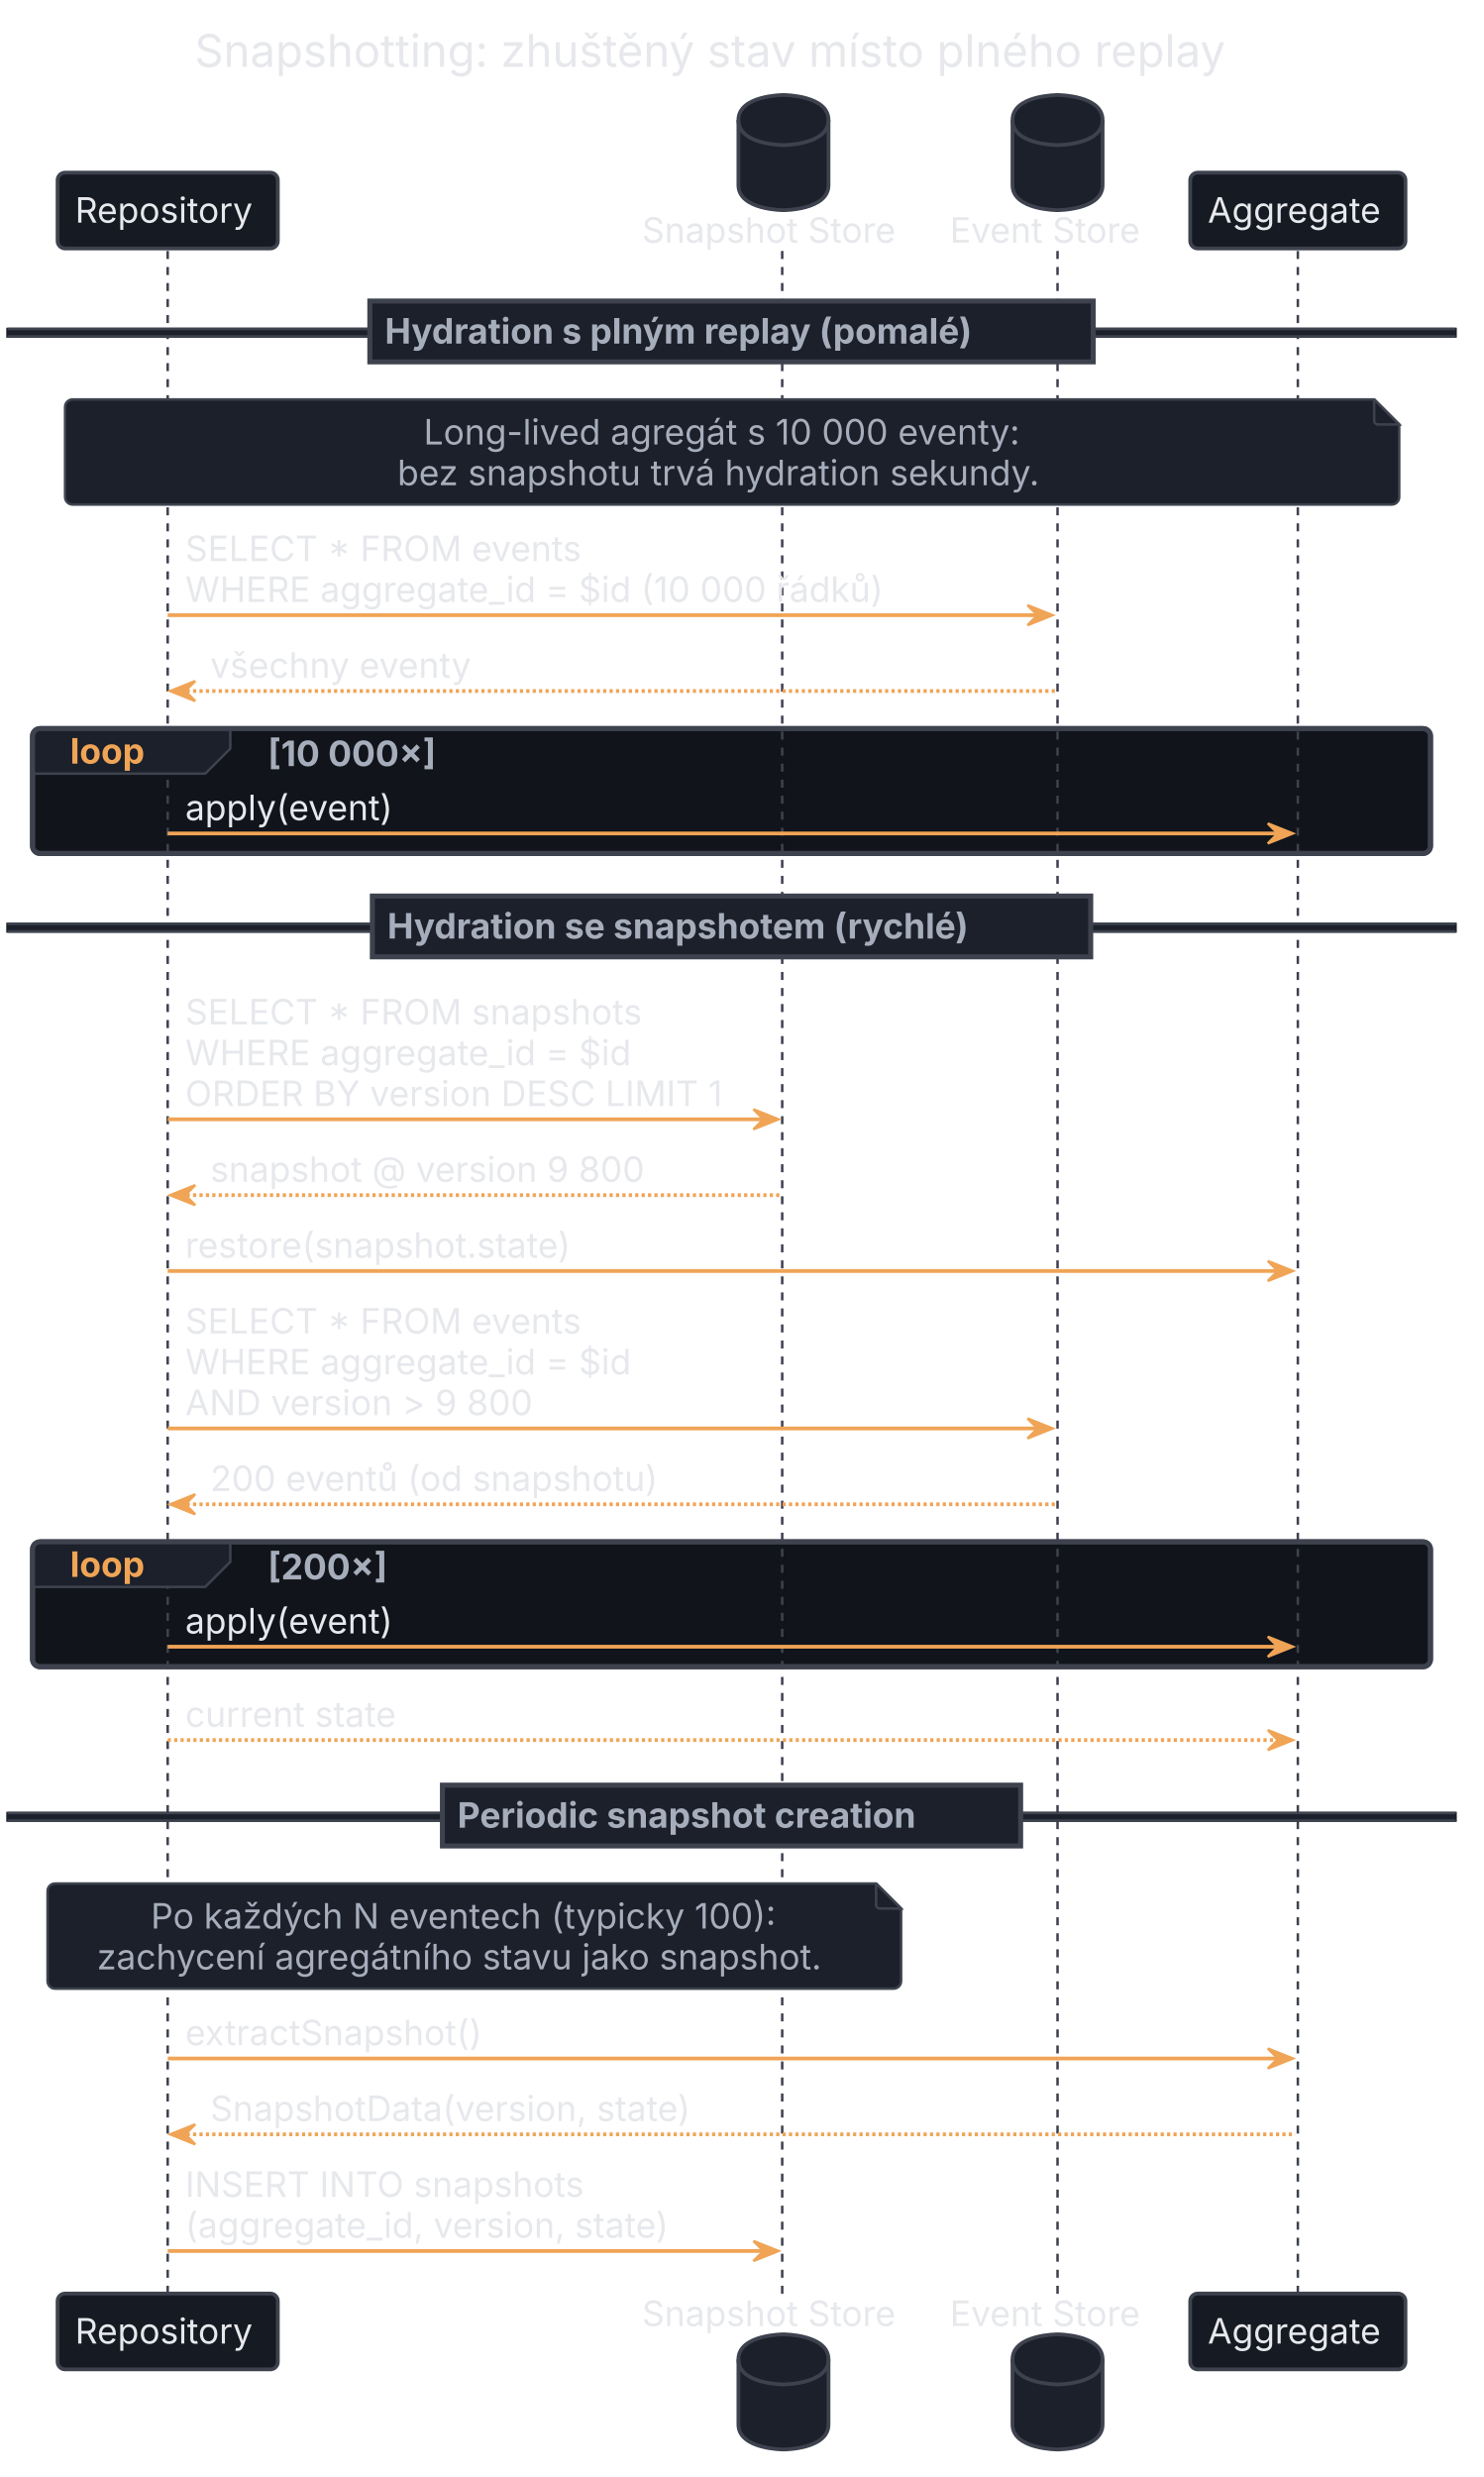
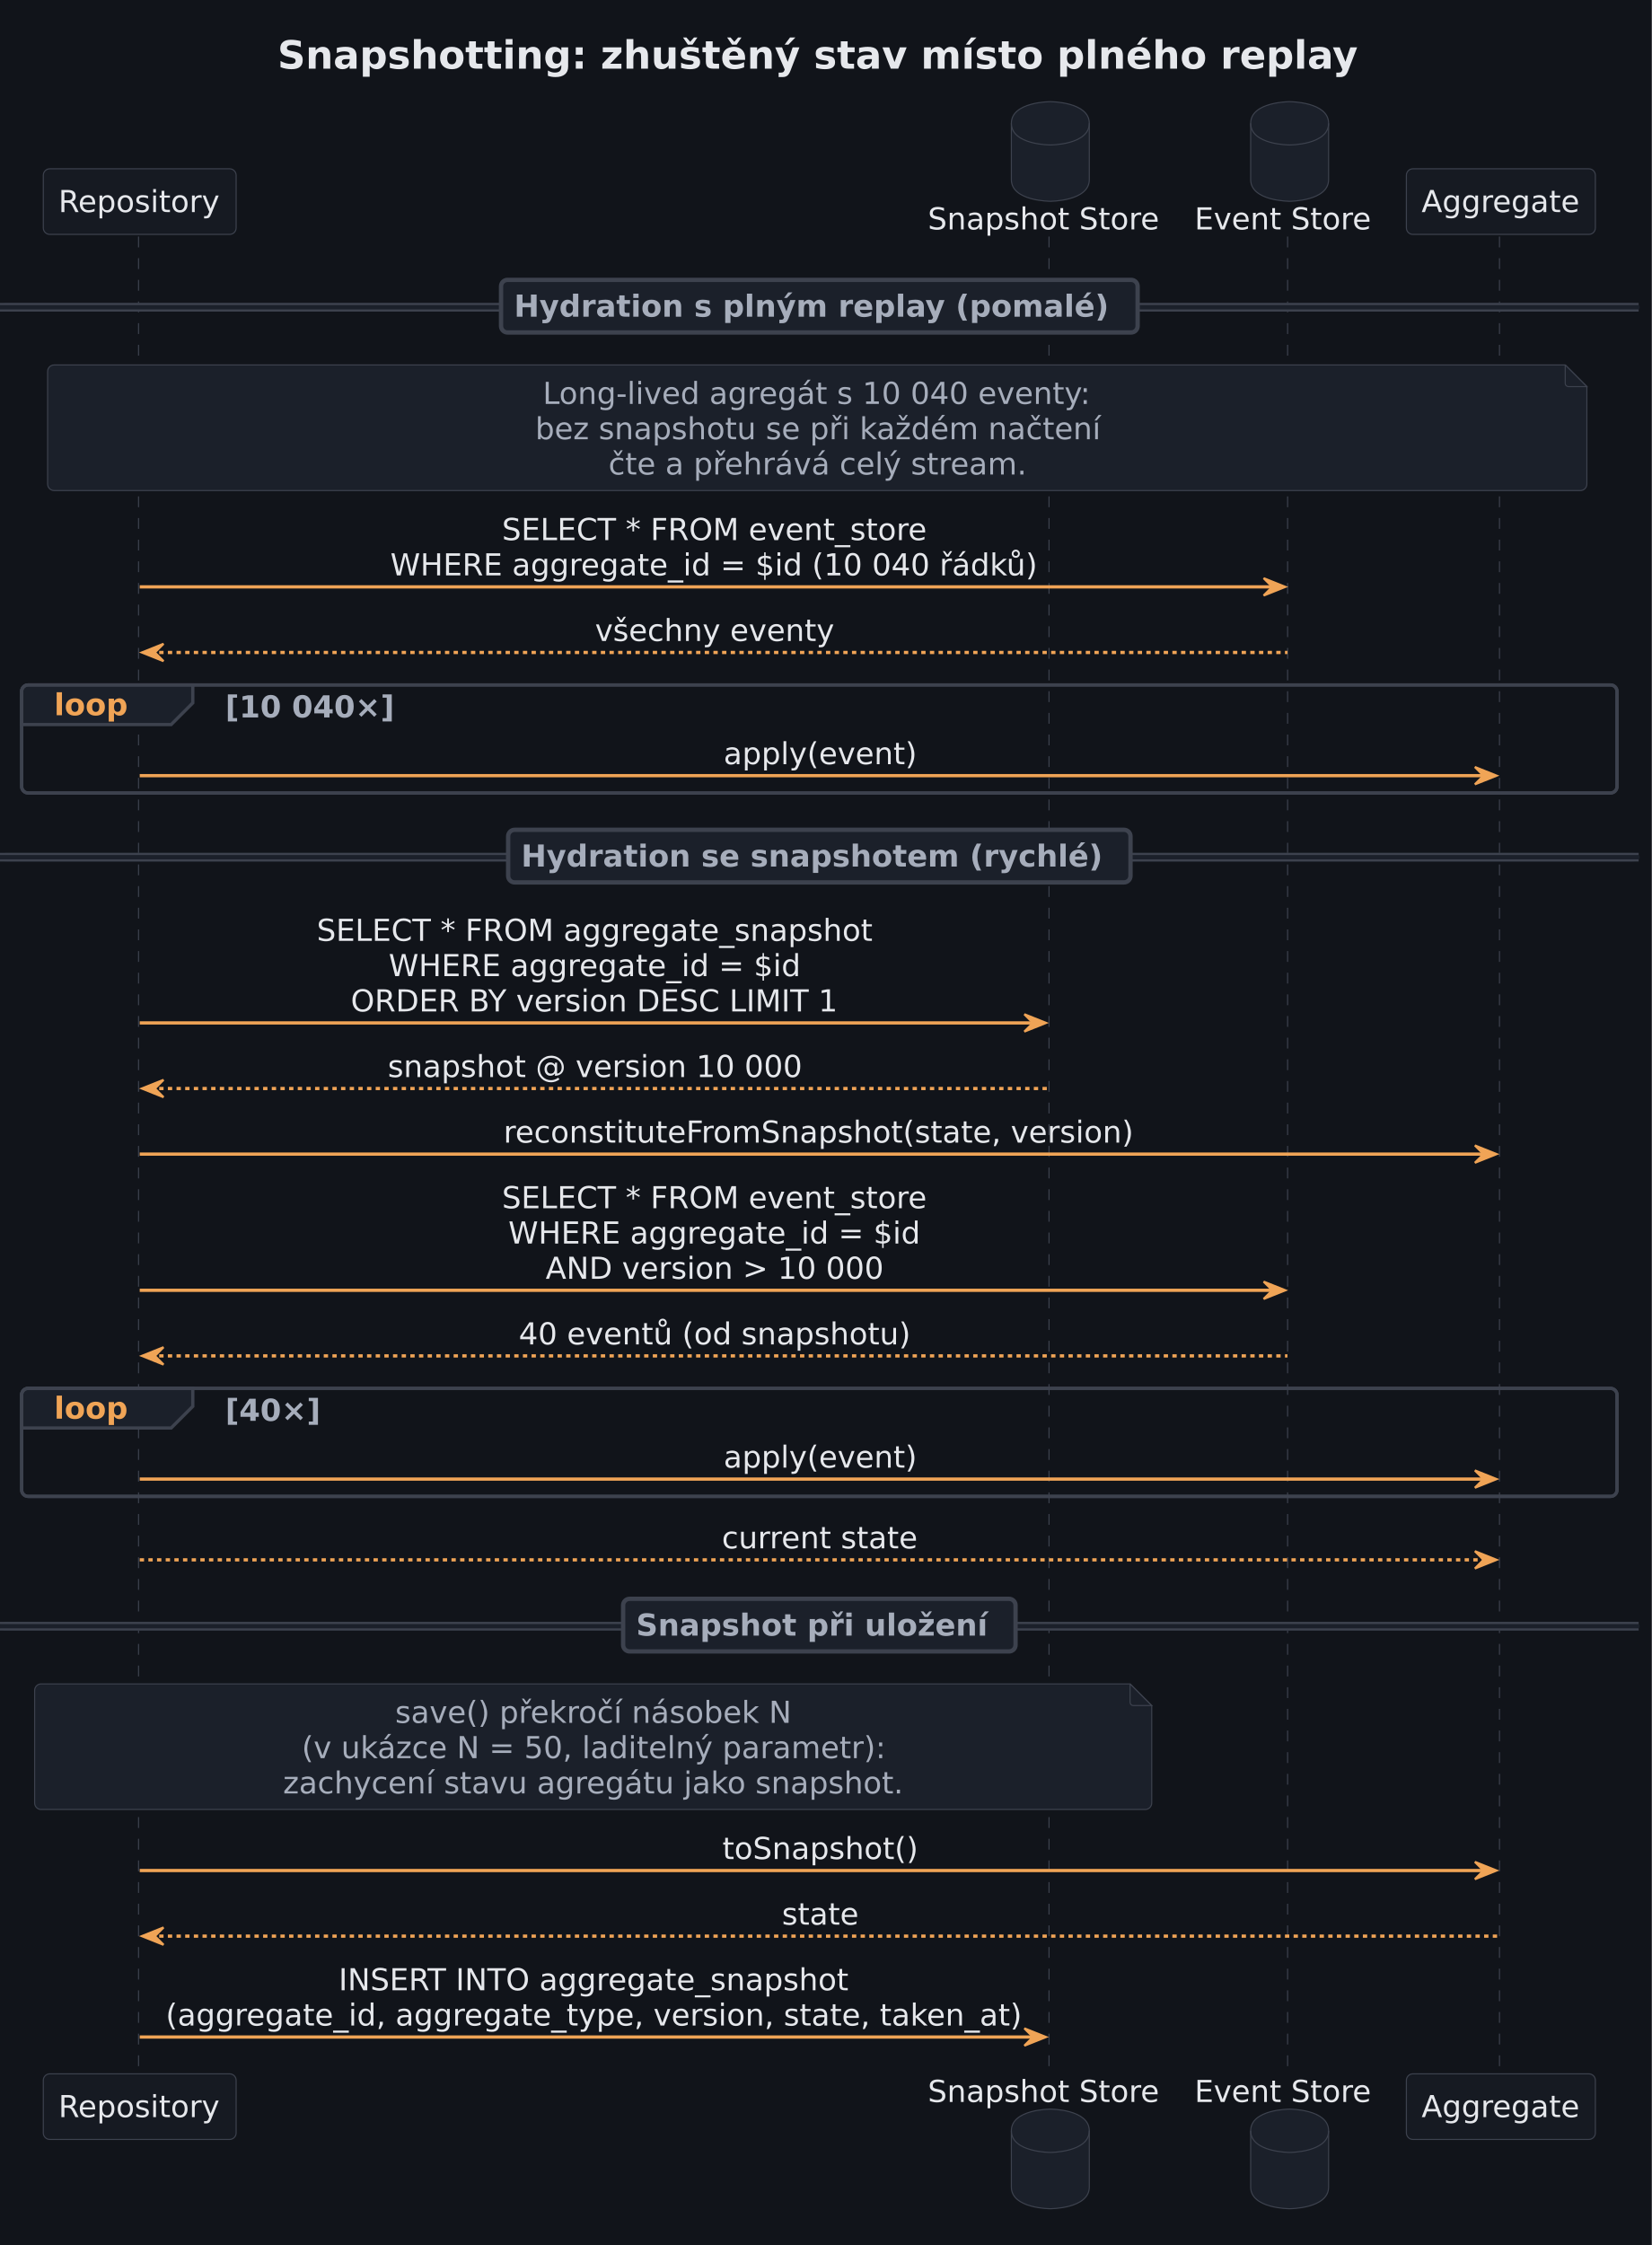
- <svg xmlns="http://www.w3.org/2000/svg" contentScriptType="application/ecmascript" contentStyleType="text/css" height="1546.875px" preserveAspectRatio="none" style="width:926px;height:1546px;background:#11141A;" version="1.1" viewBox="0 0 926 1546" width="926.562px" zoomAndPan="magnify">
+ <svg xmlns="http://www.w3.org/2000/svg" contentStyleType="text/css" data-diagram-type="SEQUENCE" height="1620.312px" preserveAspectRatio="none" style="width:1192px;height:1620px;background:#11141A;" version="1.1" viewBox="0 0 1192 1620" width="1192.188px" zoomAndPan="magnify">
  <defs />
  <g>
-     <text fill="#E6E8EC" font-family="Inter, ui-sans-serif, system-ui, -apple-system, sans-serif" font-size="28.125" lengthAdjust="spacingAndGlyphs" textLength="670.312" x="121.484" y="41.731">Snapshotting: zhuštěný stav místo plného replay</text>
-     <rect fill="#11141A" height="77.954" rx="4.688" ry="4.688" style="stroke: #3D424E; stroke-width: 3.125;" width="872.656" x="20.312" y="454.736" />
-     <rect fill="#11141A" height="77.954" rx="4.688" ry="4.688" style="stroke: #3D424E; stroke-width: 3.125;" width="872.656" x="20.312" y="962.329" />
-     <line style="stroke: #3D424E; stroke-width: 1.562; stroke-dasharray: 5.0,5.0;" x1="104.688" x2="104.688" y1="156.641" y2="1433.057" />
-     <line style="stroke: #3D424E; stroke-width: 1.562; stroke-dasharray: 5.0,5.0;" x1="488.281" x2="488.281" y1="156.641" y2="1433.057" />
-     <line style="stroke: #3D424E; stroke-width: 1.562; stroke-dasharray: 5.0,5.0;" x1="660.156" x2="660.156" y1="156.641" y2="1433.057" />
-     <line style="stroke: #3D424E; stroke-width: 1.562; stroke-dasharray: 5.0,5.0;" x1="810.156" x2="810.156" y1="156.641" y2="1433.057" />
-     <rect fill="#161A22" height="47.339" rx="4.688" ry="4.688" style="stroke: #3D424E; stroke-width: 2.344;" width="137.5" x="35.938" y="107.739" />
-     <text fill="#E6E8EC" font-family="Inter, ui-sans-serif, system-ui, -apple-system, sans-serif" font-size="21.875" lengthAdjust="spacingAndGlyphs" textLength="115.625" x="46.875" y="138.982">Repository</text>
-     <rect fill="#161A22" height="47.339" rx="4.688" ry="4.688" style="stroke: #3D424E; stroke-width: 2.344;" width="137.5" x="35.938" y="1431.494" />
-     <text fill="#E6E8EC" font-family="Inter, ui-sans-serif, system-ui, -apple-system, sans-serif" font-size="21.875" lengthAdjust="spacingAndGlyphs" textLength="115.625" x="46.875" y="1462.736">Repository</text>
-     <text fill="#E6E8EC" font-family="Inter, ui-sans-serif, system-ui, -apple-system, sans-serif" font-size="21.875" lengthAdjust="spacingAndGlyphs" textLength="167.188" x="400.781" y="151.482">Snapshot Store</text>
-     <path d="M460.938,74.927 C460.938,59.302 489.062,59.302 489.062,59.302 C489.062,59.302 517.188,59.302 517.188,74.927 L517.188,115.552 C517.188,131.177 489.062,131.177 489.062,131.177 C489.062,131.177 460.938,131.177 460.938,115.552 L460.938,74.927 " fill="#1B202A" style="stroke: #3D424E; stroke-width: 2.344;" />
-     <path d="M460.938,74.927 C460.938,90.552 489.062,90.552 489.062,90.552 C489.062,90.552 517.188,90.552 517.188,74.927 " fill="none" style="stroke: #3D424E; stroke-width: 2.344;" />
-     <text fill="#E6E8EC" font-family="Inter, ui-sans-serif, system-ui, -apple-system, sans-serif" font-size="21.875" lengthAdjust="spacingAndGlyphs" textLength="167.188" x="400.781" y="1451.799">Snapshot Store</text>
-     <path d="M460.938,1472.583 C460.938,1456.958 489.062,1456.958 489.062,1456.958 C489.062,1456.958 517.188,1456.958 517.188,1472.583 L517.188,1513.208 C517.188,1528.833 489.062,1528.833 489.062,1528.833 C489.062,1528.833 460.938,1528.833 460.938,1513.208 L460.938,1472.583 " fill="#1B202A" style="stroke: #3D424E; stroke-width: 2.344;" />
-     <path d="M460.938,1472.583 C460.938,1488.208 489.062,1488.208 489.062,1488.208 C489.062,1488.208 517.188,1488.208 517.188,1472.583 " fill="none" style="stroke: #3D424E; stroke-width: 2.344;" />
-     <text fill="#E6E8EC" font-family="Inter, ui-sans-serif, system-ui, -apple-system, sans-serif" font-size="21.875" lengthAdjust="spacingAndGlyphs" textLength="125" x="592.969" y="151.482">Event Store</text>
-     <path d="M632.031,74.927 C632.031,59.302 660.156,59.302 660.156,59.302 C660.156,59.302 688.281,59.302 688.281,74.927 L688.281,115.552 C688.281,131.177 660.156,131.177 660.156,131.177 C660.156,131.177 632.031,131.177 632.031,115.552 L632.031,74.927 " fill="#1B202A" style="stroke: #3D424E; stroke-width: 2.344;" />
-     <path d="M632.031,74.927 C632.031,90.552 660.156,90.552 660.156,90.552 C660.156,90.552 688.281,90.552 688.281,74.927 " fill="none" style="stroke: #3D424E; stroke-width: 2.344;" />
-     <text fill="#E6E8EC" font-family="Inter, ui-sans-serif, system-ui, -apple-system, sans-serif" font-size="21.875" lengthAdjust="spacingAndGlyphs" textLength="125" x="592.969" y="1451.799">Event Store</text>
-     <path d="M632.031,1472.583 C632.031,1456.958 660.156,1456.958 660.156,1456.958 C660.156,1456.958 688.281,1456.958 688.281,1472.583 L688.281,1513.208 C688.281,1528.833 660.156,1528.833 660.156,1528.833 C660.156,1528.833 632.031,1528.833 632.031,1513.208 L632.031,1472.583 " fill="#1B202A" style="stroke: #3D424E; stroke-width: 2.344;" />
-     <path d="M632.031,1472.583 C632.031,1488.208 660.156,1488.208 660.156,1488.208 C660.156,1488.208 688.281,1488.208 688.281,1472.583 " fill="none" style="stroke: #3D424E; stroke-width: 2.344;" />
-     <rect fill="#161A22" height="47.339" rx="4.688" ry="4.688" style="stroke: #3D424E; stroke-width: 2.344;" width="134.375" x="742.969" y="107.739" />
-     <text fill="#E6E8EC" font-family="Inter, ui-sans-serif, system-ui, -apple-system, sans-serif" font-size="21.875" lengthAdjust="spacingAndGlyphs" textLength="112.5" x="753.906" y="138.982">Aggregate</text>
-     <rect fill="#161A22" height="47.339" rx="4.688" ry="4.688" style="stroke: #3D424E; stroke-width: 2.344;" width="134.375" x="742.969" y="1431.494" />
-     <text fill="#E6E8EC" font-family="Inter, ui-sans-serif, system-ui, -apple-system, sans-serif" font-size="21.875" lengthAdjust="spacingAndGlyphs" textLength="112.5" x="753.906" y="1462.736">Aggregate</text>
-     <rect fill="#1B202A" height="4.688" style="stroke: #1B202A; stroke-width: 1.562;" width="903.906" x="4.688" y="205.31" />
-     <line style="stroke: #3D424E; stroke-width: 1.562;" x1="4.688" x2="908.594" y1="205.31" y2="205.31" />
-     <line style="stroke: #3D424E; stroke-width: 1.562;" x1="4.688" x2="908.594" y1="209.998" y2="209.998" />
-     <rect fill="#1B202A" height="37.964" style="stroke: #3D424E; stroke-width: 3.125;" width="451.562" x="230.859" y="187.891" />
-     <text fill="#A6ADBB" font-family="Inter, ui-sans-serif, system-ui, -apple-system, sans-serif" font-size="21.875" font-weight="bold" lengthAdjust="spacingAndGlyphs" textLength="421.875" x="240.234" y="214.446">Hydration s plným replay (pomalé)</text>
-     <path d="M40.625,253.98 L40.625,310.229 A4.688,4.688 0 0 0 45.312,314.917 L868.75,314.917 A4.688,4.688 0 0 0 873.438,310.229 L873.438,264.917 L857.812,249.292 L45.312,249.292 A4.688,4.688 0 0 0 40.625,253.98 " fill="#1B202A" style="stroke: #3D424E; stroke-width: 1.562;" />
-     <path d="M857.812,249.292 L857.812,262.573 A2.344,2.344 0 0 0 860.156,264.917 L873.438,264.917 L857.812,249.292 " fill="#1B202A" style="stroke: #3D424E; stroke-width: 1.562;" />
-     <text fill="#A6ADBB" font-family="Inter, ui-sans-serif, system-ui, -apple-system, sans-serif" font-size="21.875" lengthAdjust="spacingAndGlyphs" textLength="385.938" x="264.453" y="277.409">Long-lived agregát s 10 000 eventy:</text>
-     <text fill="#A6ADBB" font-family="Inter, ui-sans-serif, system-ui, -apple-system, sans-serif" font-size="21.875" lengthAdjust="spacingAndGlyphs" textLength="418.75" x="248.047" y="302.873">bez snapshotu trvá hydration sekundy.</text>
-     <polygon fill="#F0A456" points="641.406,377.71,657.031,383.96,641.406,390.21,647.656,383.96" style="stroke: #F0A456; stroke-width: 1.562;" />
-     <line style="stroke: #F0A456; stroke-width: 2.344;" x1="104.688" x2="650.781" y1="383.96" y2="383.96" />
-     <text fill="#E6E8EC" font-family="Inter, ui-sans-serif, system-ui, -apple-system, sans-serif" font-size="21.875" lengthAdjust="spacingAndGlyphs" textLength="250" x="115.625" y="350.212">SELECT * FROM events</text>
-     <text fill="#E6E8EC" font-family="Inter, ui-sans-serif, system-ui, -apple-system, sans-serif" font-size="21.875" lengthAdjust="spacingAndGlyphs" textLength="456.25" x="115.625" y="375.676">WHERE aggregate_id = $id (10 000 řádků)</text>
-     <polygon fill="#F0A456" points="121.875,425.049,106.25,431.299,121.875,437.549,115.625,431.299" style="stroke: #F0A456; stroke-width: 1.562;" />
-     <line style="stroke: #F0A456; stroke-width: 2.344; stroke-dasharray: 2.0,2.0;" x1="112.5" x2="658.594" y1="431.299" y2="431.299" />
-     <text fill="#E6E8EC" font-family="Inter, ui-sans-serif, system-ui, -apple-system, sans-serif" font-size="21.875" lengthAdjust="spacingAndGlyphs" textLength="167.188" x="131.25" y="423.015">všechny eventy</text>
-     <path d="M25,454.736 L143.75,454.736 L143.75,467.236 L128.125,482.861 L20.312,482.861 L20.312,459.424 " fill="#1B202A" style="stroke: #3D424E; stroke-width: 1.562;" />
-     <rect fill="none" height="77.954" rx="4.688" ry="4.688" style="stroke: #3D424E; stroke-width: 3.125;" width="872.656" x="20.312" y="454.736" />
-     <text fill="#F0A456" font-family="Inter, ui-sans-serif, system-ui, -apple-system, sans-serif" font-size="21.875" font-weight="bold" lengthAdjust="spacingAndGlyphs" textLength="53.125" x="43.75" y="476.604">loop</text>
-     <text fill="#A6ADBB" font-family="Inter, ui-sans-serif, system-ui, -apple-system, sans-serif" font-size="21.875" font-weight="bold" lengthAdjust="spacingAndGlyphs" textLength="123.438" x="167.188" y="478.166">[10 000×]</text>
-     <polygon fill="#F0A456" points="791.406,513.94,807.031,520.19,791.406,526.44,797.656,520.19" style="stroke: #F0A456; stroke-width: 1.562;" />
-     <line style="stroke: #F0A456; stroke-width: 2.344;" x1="104.688" x2="800.781" y1="520.19" y2="520.19" />
-     <text fill="#E6E8EC" font-family="Inter, ui-sans-serif, system-ui, -apple-system, sans-serif" font-size="21.875" lengthAdjust="spacingAndGlyphs" textLength="132.812" x="115.625" y="511.906">apply(event)</text>
-     <rect fill="#1B202A" height="4.688" style="stroke: #1B202A; stroke-width: 1.562;" width="903.906" x="4.688" y="576.672" />
-     <line style="stroke: #3D424E; stroke-width: 1.562;" x1="4.688" x2="908.594" y1="576.672" y2="576.672" />
-     <line style="stroke: #3D424E; stroke-width: 1.562;" x1="4.688" x2="908.594" y1="581.36" y2="581.36" />
-     <rect fill="#1B202A" height="37.964" style="stroke: #3D424E; stroke-width: 3.125;" width="448.438" x="232.422" y="559.253" />
-     <text fill="#A6ADBB" font-family="Inter, ui-sans-serif, system-ui, -apple-system, sans-serif" font-size="21.875" font-weight="bold" lengthAdjust="spacingAndGlyphs" textLength="418.75" x="241.797" y="585.808">Hydration se snapshotem (rychlé)</text>
-     <polygon fill="#F0A456" points="470.312,692.358,485.938,698.608,470.312,704.858,476.562,698.608" style="stroke: #F0A456; stroke-width: 1.562;" />
-     <line style="stroke: #F0A456; stroke-width: 2.344;" x1="104.688" x2="479.688" y1="698.608" y2="698.608" />
-     <text fill="#E6E8EC" font-family="Inter, ui-sans-serif, system-ui, -apple-system, sans-serif" font-size="21.875" lengthAdjust="spacingAndGlyphs" textLength="290.625" x="115.625" y="639.397">SELECT * FROM snapshots</text>
-     <text fill="#E6E8EC" font-family="Inter, ui-sans-serif, system-ui, -apple-system, sans-serif" font-size="21.875" lengthAdjust="spacingAndGlyphs" textLength="290.625" x="115.625" y="664.861">WHERE aggregate_id = $id</text>
-     <text fill="#E6E8EC" font-family="Inter, ui-sans-serif, system-ui, -apple-system, sans-serif" font-size="21.875" lengthAdjust="spacingAndGlyphs" textLength="346.875" x="115.625" y="690.324">ORDER BY version DESC LIMIT 1</text>
-     <polygon fill="#F0A456" points="121.875,739.697,106.25,745.947,121.875,752.197,115.625,745.947" style="stroke: #F0A456; stroke-width: 1.562;" />
-     <line style="stroke: #F0A456; stroke-width: 2.344; stroke-dasharray: 2.0,2.0;" x1="112.5" x2="487.5" y1="745.947" y2="745.947" />
-     <text fill="#E6E8EC" font-family="Inter, ui-sans-serif, system-ui, -apple-system, sans-serif" font-size="21.875" lengthAdjust="spacingAndGlyphs" textLength="282.812" x="131.25" y="737.663">snapshot @ version 9 800</text>
-     <polygon fill="#F0A456" points="791.406,787.036,807.031,793.286,791.406,799.536,797.656,793.286" style="stroke: #F0A456; stroke-width: 1.562;" />
-     <line style="stroke: #F0A456; stroke-width: 2.344;" x1="104.688" x2="800.781" y1="793.286" y2="793.286" />
-     <text fill="#E6E8EC" font-family="Inter, ui-sans-serif, system-ui, -apple-system, sans-serif" font-size="21.875" lengthAdjust="spacingAndGlyphs" textLength="256.25" x="115.625" y="785.002">restore(snapshot.state)</text>
-     <polygon fill="#F0A456" points="641.406,885.303,657.031,891.553,641.406,897.803,647.656,891.553" style="stroke: #F0A456; stroke-width: 1.562;" />
-     <line style="stroke: #F0A456; stroke-width: 2.344;" x1="104.688" x2="650.781" y1="891.553" y2="891.553" />
-     <text fill="#E6E8EC" font-family="Inter, ui-sans-serif, system-ui, -apple-system, sans-serif" font-size="21.875" lengthAdjust="spacingAndGlyphs" textLength="250" x="115.625" y="832.341">SELECT * FROM events</text>
-     <text fill="#E6E8EC" font-family="Inter, ui-sans-serif, system-ui, -apple-system, sans-serif" font-size="21.875" lengthAdjust="spacingAndGlyphs" textLength="290.625" x="115.625" y="857.805">WHERE aggregate_id = $id</text>
-     <text fill="#E6E8EC" font-family="Inter, ui-sans-serif, system-ui, -apple-system, sans-serif" font-size="21.875" lengthAdjust="spacingAndGlyphs" textLength="225" x="115.625" y="883.269">AND version &gt; 9 800</text>
-     <polygon fill="#F0A456" points="121.875,932.642,106.25,938.892,121.875,945.142,115.625,938.892" style="stroke: #F0A456; stroke-width: 1.562;" />
-     <line style="stroke: #F0A456; stroke-width: 2.344; stroke-dasharray: 2.0,2.0;" x1="112.5" x2="658.594" y1="938.892" y2="938.892" />
-     <text fill="#E6E8EC" font-family="Inter, ui-sans-serif, system-ui, -apple-system, sans-serif" font-size="21.875" lengthAdjust="spacingAndGlyphs" textLength="295.312" x="131.25" y="930.608">200 eventů (od snapshotu)</text>
-     <path d="M25,962.329 L143.75,962.329 L143.75,974.829 L128.125,990.454 L20.312,990.454 L20.312,967.017 " fill="#1B202A" style="stroke: #3D424E; stroke-width: 1.562;" />
-     <rect fill="none" height="77.954" rx="4.688" ry="4.688" style="stroke: #3D424E; stroke-width: 3.125;" width="872.656" x="20.312" y="962.329" />
-     <text fill="#F0A456" font-family="Inter, ui-sans-serif, system-ui, -apple-system, sans-serif" font-size="21.875" font-weight="bold" lengthAdjust="spacingAndGlyphs" textLength="53.125" x="43.75" y="984.197">loop</text>
-     <text fill="#A6ADBB" font-family="Inter, ui-sans-serif, system-ui, -apple-system, sans-serif" font-size="21.875" font-weight="bold" lengthAdjust="spacingAndGlyphs" textLength="84.375" x="167.188" y="985.759">[200×]</text>
-     <polygon fill="#F0A456" points="791.406,1021.533,807.031,1027.783,791.406,1034.033,797.656,1027.783" style="stroke: #F0A456; stroke-width: 1.562;" />
-     <line style="stroke: #F0A456; stroke-width: 2.344;" x1="104.688" x2="800.781" y1="1027.783" y2="1027.783" />
-     <text fill="#E6E8EC" font-family="Inter, ui-sans-serif, system-ui, -apple-system, sans-serif" font-size="21.875" lengthAdjust="spacingAndGlyphs" textLength="132.812" x="115.625" y="1019.499">apply(event)</text>
-     <polygon fill="#F0A456" points="791.406,1079.81,807.031,1086.06,791.406,1092.31,797.656,1086.06" style="stroke: #F0A456; stroke-width: 1.562;" />
-     <line style="stroke: #F0A456; stroke-width: 2.344; stroke-dasharray: 2.0,2.0;" x1="104.688" x2="800.781" y1="1086.06" y2="1086.06" />
-     <text fill="#E6E8EC" font-family="Inter, ui-sans-serif, system-ui, -apple-system, sans-serif" font-size="21.875" lengthAdjust="spacingAndGlyphs" textLength="139.062" x="115.625" y="1077.776">current state</text>
-     <rect fill="#1B202A" height="4.688" style="stroke: #1B202A; stroke-width: 1.562;" width="903.906" x="4.688" y="1131.604" />
-     <line style="stroke: #3D424E; stroke-width: 1.562;" x1="4.688" x2="908.594" y1="1131.604" y2="1131.604" />
-     <line style="stroke: #3D424E; stroke-width: 1.562;" x1="4.688" x2="908.594" y1="1136.292" y2="1136.292" />
-     <rect fill="#1B202A" height="37.964" style="stroke: #3D424E; stroke-width: 3.125;" width="360.938" x="276.172" y="1114.185" />
-     <text fill="#A6ADBB" font-family="Inter, ui-sans-serif, system-ui, -apple-system, sans-serif" font-size="21.875" font-weight="bold" lengthAdjust="spacingAndGlyphs" textLength="331.25" x="285.547" y="1140.739">Periodic snapshot creation</text>
-     <path d="M29.688,1180.273 L29.688,1236.523 A4.688,4.688 0 0 0 34.375,1241.211 L557.812,1241.211 A4.688,4.688 0 0 0 562.5,1236.523 L562.5,1191.211 L546.875,1175.586 L34.375,1175.586 A4.688,4.688 0 0 0 29.688,1180.273 " fill="#1B202A" style="stroke: #3D424E; stroke-width: 1.562;" />
-     <path d="M546.875,1175.586 L546.875,1188.867 A2.344,2.344 0 0 0 549.219,1191.211 L562.5,1191.211 L546.875,1175.586 " fill="#1B202A" style="stroke: #3D424E; stroke-width: 1.562;" />
-     <text fill="#A6ADBB" font-family="Inter, ui-sans-serif, system-ui, -apple-system, sans-serif" font-size="21.875" lengthAdjust="spacingAndGlyphs" textLength="404.688" x="94.141" y="1203.703">Po každých N eventech (typicky 100):</text>
-     <text fill="#A6ADBB" font-family="Inter, ui-sans-serif, system-ui, -apple-system, sans-serif" font-size="21.875" lengthAdjust="spacingAndGlyphs" textLength="471.875" x="60.547" y="1229.167">zachycení agregátního stavu jako snapshot.</text>
-     <polygon fill="#F0A456" points="791.406,1278.54,807.031,1284.79,791.406,1291.04,797.656,1284.79" style="stroke: #F0A456; stroke-width: 1.562;" />
-     <line style="stroke: #F0A456; stroke-width: 2.344;" x1="104.688" x2="800.781" y1="1284.79" y2="1284.79" />
-     <text fill="#E6E8EC" font-family="Inter, ui-sans-serif, system-ui, -apple-system, sans-serif" font-size="21.875" lengthAdjust="spacingAndGlyphs" textLength="192.188" x="115.625" y="1276.506">extractSnapshot()</text>
-     <polygon fill="#F0A456" points="121.875,1325.879,106.25,1332.129,121.875,1338.379,115.625,1332.129" style="stroke: #F0A456; stroke-width: 1.562;" />
-     <line style="stroke: #F0A456; stroke-width: 2.344; stroke-dasharray: 2.0,2.0;" x1="112.5" x2="808.594" y1="1332.129" y2="1332.129" />
-     <text fill="#E6E8EC" font-family="Inter, ui-sans-serif, system-ui, -apple-system, sans-serif" font-size="21.875" lengthAdjust="spacingAndGlyphs" textLength="314.062" x="131.25" y="1323.845">SnapshotData(version, state)</text>
-     <polygon fill="#F0A456" points="470.312,1398.682,485.938,1404.932,470.312,1411.182,476.562,1404.932" style="stroke: #F0A456; stroke-width: 1.562;" />
-     <line style="stroke: #F0A456; stroke-width: 2.344;" x1="104.688" x2="479.688" y1="1404.932" y2="1404.932" />
-     <text fill="#E6E8EC" font-family="Inter, ui-sans-serif, system-ui, -apple-system, sans-serif" font-size="21.875" lengthAdjust="spacingAndGlyphs" textLength="256.25" x="115.625" y="1371.184">INSERT INTO snapshots</text>
-     <text fill="#E6E8EC" font-family="Inter, ui-sans-serif, system-ui, -apple-system, sans-serif" font-size="21.875" lengthAdjust="spacingAndGlyphs" textLength="314.062" x="115.625" y="1396.648">(aggregate_id, version, state)</text>
+     <rect fill="#11141A" height="1620.312" style="stroke:none;stroke-width:1.562;" width="1192.188" x="0" y="0" />
+     <text fill="#E6E8EC" font-family="'DejaVu Sans'" font-size="28.125" font-weight="bold" lengthAdjust="spacing" textLength="780.592" x="200.269" y="49.544">Snapshotting: zhuštěný stav místo plného replay</text>
+     <rect fill="#11141A" height="77.954" rx="4.688" ry="4.688" style="stroke:#3D424E;stroke-width:2.344;" width="1151.443" x="15.625" y="494.263" />
+     <rect fill="#11141A" height="77.954" rx="4.688" ry="4.688" style="stroke:#3D424E;stroke-width:2.344;" width="1151.443" x="15.625" y="1001.856" />
+     <g class="participant-lifeline" data-entity-uid="part1" data-qualified-name="repo" id="part1-lifeline">
+       <g>
+         <rect fill="#000000" fill-opacity="0" height="1327.344" width="12.5" x="94.588" y="170.703" />
+         <line style="stroke:#3D424E;stroke-width:0.781;stroke-dasharray:7.812,7.812;" x1="100" x2="100" y1="170.703" y2="1498.047" />
+       </g>
+     </g>
+     <g class="participant-lifeline" data-entity-uid="part2" data-qualified-name="ss" id="part2-lifeline">
+       <g>
+         <rect fill="#000000" fill-opacity="0" height="1327.344" width="12.5" x="751.819" y="170.703" />
+         <line style="stroke:#3D424E;stroke-width:0.781;stroke-dasharray:7.812,7.812;" x1="757.125" x2="757.125" y1="170.703" y2="1498.047" />
+       </g>
+     </g>
+     <g class="participant-lifeline" data-entity-uid="part3" data-qualified-name="es" id="part3-lifeline">
+       <g>
+         <rect fill="#000000" fill-opacity="0" height="1327.344" width="12.5" x="924.534" y="170.703" />
+         <line style="stroke:#3D424E;stroke-width:0.781;stroke-dasharray:7.812,7.812;" x1="929.325" x2="929.325" y1="170.703" y2="1498.047" />
+       </g>
+     </g>
+     <g class="participant-lifeline" data-entity-uid="part4" data-qualified-name="agg" id="part4-lifeline">
+       <g>
+         <rect fill="#000000" fill-opacity="0" height="1327.344" width="12.5" x="1076.999" y="170.703" />
+         <line style="stroke:#3D424E;stroke-width:0.781;stroke-dasharray:7.812,7.812;" x1="1082.243" x2="1082.243" y1="170.703" y2="1498.047" />
+       </g>
+     </g>
+     <g class="participant participant-head" data-entity-uid="part1" data-qualified-name="repo" id="part1-head">
+       <rect fill="#161A22" height="47.339" rx="4.688" ry="4.688" style="stroke:#3D424E;stroke-width:0.781;" width="139.175" x="31.25" y="121.802" />
+       <text fill="#E6E8EC" font-family="'DejaVu Sans'" font-size="21.875" lengthAdjust="spacing" textLength="117.3" x="42.188" y="153.044">Repository</text>
+     </g>
+     <g class="participant participant-tail" data-entity-uid="part1" data-qualified-name="repo" id="part1-tail">
+       <rect fill="#161A22" height="47.339" rx="4.688" ry="4.688" style="stroke:#3D424E;stroke-width:0.781;" width="139.175" x="31.25" y="1496.484" />
+       <text fill="#E6E8EC" font-family="'DejaVu Sans'" font-size="21.875" lengthAdjust="spacing" textLength="117.3" x="42.188" y="1527.727">Repository</text>
+     </g>
+     <g class="participant participant-head" data-entity-uid="part2" data-qualified-name="ss" id="part2-head">
+       <text fill="#E6E8EC" font-family="'DejaVu Sans'" font-size="21.875" lengthAdjust="spacing" textLength="167.512" x="669.625" y="165.544">Snapshot Store</text>
+       <path d="M729.944,88.989 C729.944,73.364 758.069,73.364 758.069,73.364 C758.069,73.364 786.194,73.364 786.194,88.989 L786.194,129.614 C786.194,145.239 758.069,145.239 758.069,145.239 C758.069,145.239 729.944,145.239 729.944,129.614 L729.944,88.989" fill="#1B202A" style="stroke:#3D424E;stroke-width:0.781;" />
+       <path d="M729.944,88.989 C729.944,104.614 758.069,104.614 758.069,104.614 C758.069,104.614 786.194,104.614 786.194,88.989" fill="none" style="stroke:#3D424E;stroke-width:0.781;" />
+     </g>
+     <g class="participant participant-tail" data-entity-uid="part2" data-qualified-name="ss" id="part2-tail">
+       <text fill="#E6E8EC" font-family="'DejaVu Sans'" font-size="21.875" lengthAdjust="spacing" textLength="167.512" x="669.625" y="1516.789">Snapshot Store</text>
+       <path d="M729.944,1537.573 C729.944,1521.948 758.069,1521.948 758.069,1521.948 C758.069,1521.948 786.194,1521.948 786.194,1537.573 L786.194,1578.198 C786.194,1593.823 758.069,1593.823 758.069,1593.823 C758.069,1593.823 729.944,1593.823 729.944,1578.198 L729.944,1537.573" fill="#1B202A" style="stroke:#3D424E;stroke-width:0.781;" />
+       <path d="M729.944,1537.573 C729.944,1553.198 758.069,1553.198 758.069,1553.198 C758.069,1553.198 786.194,1553.198 786.194,1537.573" fill="none" style="stroke:#3D424E;stroke-width:0.781;" />
+     </g>
+     <g class="participant participant-head" data-entity-uid="part3" data-qualified-name="es" id="part3-head">
+       <text fill="#E6E8EC" font-family="'DejaVu Sans'" font-size="21.875" lengthAdjust="spacing" textLength="127.918" x="862.138" y="165.544">Event Store</text>
+       <path d="M902.659,88.989 C902.659,73.364 930.784,73.364 930.784,73.364 C930.784,73.364 958.909,73.364 958.909,88.989 L958.909,129.614 C958.909,145.239 930.784,145.239 930.784,145.239 C930.784,145.239 902.659,145.239 902.659,129.614 L902.659,88.989" fill="#1B202A" style="stroke:#3D424E;stroke-width:0.781;" />
+       <path d="M902.659,88.989 C902.659,104.614 930.784,104.614 930.784,104.614 C930.784,104.614 958.909,104.614 958.909,88.989" fill="none" style="stroke:#3D424E;stroke-width:0.781;" />
+     </g>
+     <g class="participant participant-tail" data-entity-uid="part3" data-qualified-name="es" id="part3-tail">
+       <text fill="#E6E8EC" font-family="'DejaVu Sans'" font-size="21.875" lengthAdjust="spacing" textLength="127.918" x="862.138" y="1516.789">Event Store</text>
+       <path d="M902.659,1537.573 C902.659,1521.948 930.784,1521.948 930.784,1521.948 C930.784,1521.948 958.909,1521.948 958.909,1537.573 L958.909,1578.198 C958.909,1593.823 930.784,1593.823 930.784,1593.823 C930.784,1593.823 902.659,1593.823 902.659,1578.198 L902.659,1537.573" fill="#1B202A" style="stroke:#3D424E;stroke-width:0.781;" />
+       <path d="M902.659,1537.573 C902.659,1553.198 930.784,1553.198 930.784,1553.198 C930.784,1553.198 958.909,1553.198 958.909,1537.573" fill="none" style="stroke:#3D424E;stroke-width:0.781;" />
+     </g>
+     <g class="participant participant-head" data-entity-uid="part4" data-qualified-name="agg" id="part4-head">
+       <rect fill="#161A22" height="47.339" rx="4.688" ry="4.688" style="stroke:#3D424E;stroke-width:0.781;" width="136.388" x="1015.055" y="121.802" />
+       <text fill="#E6E8EC" font-family="'DejaVu Sans'" font-size="21.875" lengthAdjust="spacing" textLength="114.513" x="1025.993" y="153.044">Aggregate</text>
+     </g>
+     <g class="participant participant-tail" data-entity-uid="part4" data-qualified-name="agg" id="part4-tail">
+       <rect fill="#161A22" height="47.339" rx="4.688" ry="4.688" style="stroke:#3D424E;stroke-width:0.781;" width="136.388" x="1015.055" y="1496.484" />
+       <text fill="#E6E8EC" font-family="'DejaVu Sans'" font-size="21.875" lengthAdjust="spacing" textLength="114.513" x="1025.993" y="1527.727">Aggregate</text>
+     </g>
+     <rect fill="#1B202A" height="4.688" rx="4.688" ry="4.688" style="stroke:#1B202A;stroke-width:1.562;" width="1182.693" x="0" y="219.373" />
+     <line style="stroke:#3D424E;stroke-width:1.562;" x1="0" x2="1182.693" y1="219.373" y2="219.373" />
+     <line style="stroke:#3D424E;stroke-width:1.562;" x1="0" x2="1182.693" y1="224.06" y2="224.06" />
+     <rect fill="#1B202A" height="37.964" rx="4.688" ry="4.688" style="stroke:#3D424E;stroke-width:3.125;" width="459.46" x="361.616" y="201.953" />
+     <text fill="#A6ADBB" font-family="'DejaVu Sans'" font-size="21.875" font-weight="bold" lengthAdjust="spacing" textLength="429.97" x="370.991" y="228.508">Hydration s plným replay (pomalé)</text>
+     <path d="M34.375,268.042 L34.375,349.292 A4.688,4.688 0 0 0 39.062,353.979 L1140.625,353.979 A4.688,4.688 0 0 0 1145.312,349.292 L1145.312,278.979 L1129.688,263.354 L39.062,263.354 A4.688,4.688 0 0 0 34.375,268.042" fill="#1B202A" style="stroke:#3D424E;stroke-width:0.781;" />
+     <path d="M1129.688,263.354 L1129.688,276.636 A2.344,2.344 0 0 0 1132.031,278.979 L1145.312,278.979 L1129.688,263.354" fill="#1B202A" style="stroke:#3D424E;stroke-width:0.781;" />
+     <text fill="#A6ADBB" font-family="'DejaVu Sans'" font-size="21.875" lengthAdjust="spacing" textLength="397.638" x="391.746" y="291.472">Long-lived agregát s 10 040 eventy:</text>
+     <text fill="#A6ADBB" font-family="'DejaVu Sans'" font-size="21.875" lengthAdjust="spacing" textLength="408.522" x="386.304" y="316.936">bez snapshotu se při každém načtení</text>
+     <text fill="#A6ADBB" font-family="'DejaVu Sans'" font-size="21.875" lengthAdjust="spacing" textLength="302.832" x="439.149" y="342.4">čte a přehrává celý stream.</text>
+     <g class="message" data-entity-1="part1" data-entity-2="part3" id="msg1">
+       <polygon fill="#F0A456" points="912.034,417.236,927.659,423.486,912.034,429.736,918.284,423.486" style="stroke:#F0A456;stroke-width:1.562;" />
+       <line style="stroke:#F0A456;stroke-width:2.344;" x1="100.838" x2="921.409" y1="423.486" y2="423.486" />
+       <text fill="#E6E8EC" font-family="'DejaVu Sans'" font-size="21.875" lengthAdjust="spacing" textLength="307.072" x="362.275" y="389.738">SELECT * FROM event_store</text>
+       <text fill="#E6E8EC" font-family="'DejaVu Sans'" font-size="21.875" lengthAdjust="spacing" textLength="468.176" x="281.723" y="415.202">WHERE aggregate_id = $id (10 040 řádků)</text>
+     </g>
+     <g class="message" data-entity-1="part3" data-entity-2="part1" id="msg2">
+       <polygon fill="#F0A456" points="118.025,464.575,102.4,470.825,118.025,477.075,111.775,470.825" style="stroke:#F0A456;stroke-width:1.562;" />
+       <line style="stroke:#F0A456;stroke-width:2.344;stroke-dasharray:3.125,3.125;" x1="108.65" x2="929.221" y1="470.825" y2="470.825" />
+       <text fill="#E6E8EC" font-family="'DejaVu Sans'" font-size="21.875" lengthAdjust="spacing" textLength="172.704" x="429.459" y="462.541">všechny eventy</text>
+     </g>
+     <path d="M20.312,494.263 L139.151,494.263 L139.151,507.227 L123.526,522.852 L15.625,522.852 L15.625,498.95 A4.688,4.688 0 0 1 20.312,494.263" fill="#1B202A" style="stroke:#3D424E;stroke-width:2.344;" />
+     <rect fill="none" height="77.954" rx="4.688" ry="4.688" style="stroke:#3D424E;stroke-width:2.344;" width="1151.443" x="15.625" y="494.263" />
+     <text fill="#F0A456" font-family="'DejaVu Sans'" font-size="21.875" font-weight="bold" lengthAdjust="spacing" textLength="53.214" x="39.062" y="516.13">loop</text>
+     <text fill="#A6ADBB" font-family="'DejaVu Sans'" font-size="21.875" font-weight="bold" lengthAdjust="spacing" textLength="122.043" x="162.589" y="517.693">[10 040×]</text>
+     <g class="message" data-entity-1="part1" data-entity-2="part4" id="msg3">
+       <polygon fill="#F0A456" points="1064.499,553.467,1080.124,559.717,1064.499,565.967,1070.749,559.717" style="stroke:#F0A456;stroke-width:1.562;" />
+       <line style="stroke:#F0A456;stroke-width:2.344;" x1="100.838" x2="1073.874" y1="559.717" y2="559.717" />
+       <text fill="#E6E8EC" font-family="'DejaVu Sans'" font-size="21.875" lengthAdjust="spacing" textLength="139.571" x="522.258" y="551.433">apply(event)</text>
+     </g>
+     <rect fill="#1B202A" height="4.688" rx="4.688" ry="4.688" style="stroke:#1B202A;stroke-width:1.562;" width="1182.693" x="0" y="616.199" />
+     <line style="stroke:#3D424E;stroke-width:1.562;" x1="0" x2="1182.693" y1="616.199" y2="616.199" />
+     <line style="stroke:#3D424E;stroke-width:1.562;" x1="0" x2="1182.693" y1="620.886" y2="620.886" />
+     <rect fill="#1B202A" height="37.964" rx="4.688" ry="4.688" style="stroke:#3D424E;stroke-width:3.125;" width="449.164" x="366.764" y="598.779" />
+     <text fill="#A6ADBB" font-family="'DejaVu Sans'" font-size="21.875" font-weight="bold" lengthAdjust="spacing" textLength="419.673" x="376.139" y="625.334">Hydration se snapshotem (rychlé)</text>
+     <g class="message" data-entity-1="part1" data-entity-2="part2" id="msg4">
+       <polygon fill="#F0A456" points="739.319,731.885,754.944,738.135,739.319,744.385,745.569,738.135" style="stroke:#F0A456;stroke-width:1.562;" />
+       <line style="stroke:#F0A456;stroke-width:2.344;" x1="100.838" x2="748.694" y1="738.135" y2="738.135" />
+       <text fill="#E6E8EC" font-family="'DejaVu Sans'" font-size="21.875" lengthAdjust="spacing" textLength="401.686" x="228.61" y="678.923">SELECT * FROM aggregate_snapshot</text>
+       <text fill="#E6E8EC" font-family="'DejaVu Sans'" font-size="21.875" lengthAdjust="spacing" textLength="297.844" x="280.531" y="704.387">WHERE aggregate_id = $id</text>
+       <text fill="#E6E8EC" font-family="'DejaVu Sans'" font-size="21.875" lengthAdjust="spacing" textLength="352.606" x="253.15" y="729.851">ORDER BY version DESC LIMIT 1</text>
+     </g>
+     <g class="message" data-entity-1="part2" data-entity-2="part1" id="msg5">
+       <polygon fill="#F0A456" points="118.025,779.224,102.4,785.474,118.025,791.724,111.775,785.474" style="stroke:#F0A456;stroke-width:1.562;" />
+       <line style="stroke:#F0A456;stroke-width:2.344;stroke-dasharray:3.125,3.125;" x1="108.65" x2="756.506" y1="785.474" y2="785.474" />
+       <text fill="#E6E8EC" font-family="'DejaVu Sans'" font-size="21.875" lengthAdjust="spacing" textLength="299.168" x="279.869" y="777.19">snapshot @ version 10 000</text>
+     </g>
+     <g class="message" data-entity-1="part1" data-entity-2="part4" id="msg6">
+       <polygon fill="#F0A456" points="1064.499,826.562,1080.124,832.812,1064.499,839.062,1070.749,832.812" style="stroke:#F0A456;stroke-width:1.562;" />
+       <line style="stroke:#F0A456;stroke-width:2.344;" x1="100.838" x2="1073.874" y1="832.812" y2="832.812" />
+       <text fill="#E6E8EC" font-family="'DejaVu Sans'" font-size="21.875" lengthAdjust="spacing" textLength="457.292" x="363.397" y="824.529">reconstituteFromSnapshot(state, version)</text>
+     </g>
+     <g class="message" data-entity-1="part1" data-entity-2="part3" id="msg7">
+       <polygon fill="#F0A456" points="912.034,924.829,927.659,931.079,912.034,937.329,918.284,931.079" style="stroke:#F0A456;stroke-width:1.562;" />
+       <line style="stroke:#F0A456;stroke-width:2.344;" x1="100.838" x2="921.409" y1="931.079" y2="931.079" />
+       <text fill="#E6E8EC" font-family="'DejaVu Sans'" font-size="21.875" lengthAdjust="spacing" textLength="307.072" x="362.275" y="871.867">SELECT * FROM event_store</text>
+       <text fill="#E6E8EC" font-family="'DejaVu Sans'" font-size="21.875" lengthAdjust="spacing" textLength="297.844" x="366.889" y="897.331">WHERE aggregate_id = $id</text>
+       <text fill="#E6E8EC" font-family="'DejaVu Sans'" font-size="21.875" lengthAdjust="spacing" textLength="244.022" x="393.8" y="922.795">AND version &gt; 10 000</text>
+     </g>
+     <g class="message" data-entity-1="part3" data-entity-2="part1" id="msg8">
+       <polygon fill="#F0A456" points="118.025,972.168,102.4,978.418,118.025,984.668,111.775,978.418" style="stroke:#F0A456;stroke-width:1.562;" />
+       <line style="stroke:#F0A456;stroke-width:2.344;stroke-dasharray:3.125,3.125;" x1="108.65" x2="929.221" y1="978.418" y2="978.418" />
+       <text fill="#E6E8EC" font-family="'DejaVu Sans'" font-size="21.875" lengthAdjust="spacing" textLength="282.837" x="374.392" y="970.134">40 eventů (od snapshotu)</text>
+     </g>
+     <path d="M20.312,1001.856 L139.151,1001.856 L139.151,1014.819 L123.526,1030.444 L15.625,1030.444 L15.625,1006.543 A4.688,4.688 0 0 1 20.312,1001.856" fill="#1B202A" style="stroke:#3D424E;stroke-width:2.344;" />
+     <rect fill="none" height="77.954" rx="4.688" ry="4.688" style="stroke:#3D424E;stroke-width:2.344;" width="1151.443" x="15.625" y="1001.856" />
+     <text fill="#F0A456" font-family="'DejaVu Sans'" font-size="21.875" font-weight="bold" lengthAdjust="spacing" textLength="53.214" x="39.062" y="1023.723">loop</text>
+     <text fill="#A6ADBB" font-family="'DejaVu Sans'" font-size="21.875" font-weight="bold" lengthAdjust="spacing" textLength="68.765" x="162.589" y="1025.285">[40×]</text>
+     <g class="message" data-entity-1="part1" data-entity-2="part4" id="msg9">
+       <polygon fill="#F0A456" points="1064.499,1061.06,1080.124,1067.31,1064.499,1073.56,1070.749,1067.31" style="stroke:#F0A456;stroke-width:1.562;" />
+       <line style="stroke:#F0A456;stroke-width:2.344;" x1="100.838" x2="1073.874" y1="1067.31" y2="1067.31" />
+       <text fill="#E6E8EC" font-family="'DejaVu Sans'" font-size="21.875" lengthAdjust="spacing" textLength="139.571" x="522.258" y="1059.026">apply(event)</text>
+     </g>
+     <g class="message" data-entity-1="part1" data-entity-2="part4" id="msg10">
+       <polygon fill="#F0A456" points="1064.499,1119.336,1080.124,1125.586,1064.499,1131.836,1070.749,1125.586" style="stroke:#F0A456;stroke-width:1.562;" />
+       <line style="stroke:#F0A456;stroke-width:2.344;stroke-dasharray:3.125,3.125;" x1="100.838" x2="1073.874" y1="1125.586" y2="1125.586" />
+       <text fill="#E6E8EC" font-family="'DejaVu Sans'" font-size="21.875" lengthAdjust="spacing" textLength="142.145" x="520.971" y="1117.302">current state</text>
+     </g>
+     <rect fill="#1B202A" height="4.688" rx="4.688" ry="4.688" style="stroke:#1B202A;stroke-width:1.562;" width="1182.693" x="0" y="1171.13" />
+     <line style="stroke:#3D424E;stroke-width:1.562;" x1="0" x2="1182.693" y1="1171.13" y2="1171.13" />
+     <line style="stroke:#3D424E;stroke-width:1.562;" x1="0" x2="1182.693" y1="1175.818" y2="1175.818" />
+     <rect fill="#1B202A" height="37.964" rx="4.688" ry="4.688" style="stroke:#3D424E;stroke-width:3.125;" width="283.232" x="449.73" y="1153.711" />
+     <text fill="#A6ADBB" font-family="'DejaVu Sans'" font-size="21.875" font-weight="bold" lengthAdjust="spacing" textLength="253.742" x="459.105" y="1180.266">Snapshot při uložení</text>
+     <path d="M25,1219.8 L25,1301.05 A4.688,4.688 0 0 0 29.688,1305.737 L826.562,1305.737 A4.688,4.688 0 0 0 831.25,1301.05 L831.25,1230.737 L815.625,1215.112 L29.688,1215.112 A4.688,4.688 0 0 0 25,1219.8" fill="#1B202A" style="stroke:#3D424E;stroke-width:0.781;" />
+     <path d="M815.625,1215.112 L815.625,1228.394 A2.344,2.344 0 0 0 817.969,1230.737 L831.25,1230.737 L815.625,1215.112" fill="#1B202A" style="stroke:#3D424E;stroke-width:0.781;" />
+     <text fill="#A6ADBB" font-family="'DejaVu Sans'" font-size="21.875" lengthAdjust="spacing" textLength="287.045" x="285.202" y="1243.23">save() překročí násobek N</text>
+     <text fill="#A6ADBB" font-family="'DejaVu Sans'" font-size="21.875" lengthAdjust="spacing" textLength="421.884" x="217.783" y="1268.694">(v ukázce N = 50, laditelný parametr):</text>
+     <text fill="#A6ADBB" font-family="'DejaVu Sans'" font-size="21.875" lengthAdjust="spacing" textLength="448.886" x="204.282" y="1294.157">zachycení stavu agregátu jako snapshot.</text>
+     <g class="message" data-entity-1="part1" data-entity-2="part4" id="msg11">
+       <polygon fill="#F0A456" points="1064.499,1343.53,1080.124,1349.78,1064.499,1356.03,1070.749,1349.78" style="stroke:#F0A456;stroke-width:1.562;" />
+       <line style="stroke:#F0A456;stroke-width:2.344;" x1="100.838" x2="1073.874" y1="1349.78" y2="1349.78" />
+       <text fill="#E6E8EC" font-family="'DejaVu Sans'" font-size="21.875" lengthAdjust="spacing" textLength="141.29" x="521.398" y="1341.496">toSnapshot()</text>
+     </g>
+     <g class="message" data-entity-1="part4" data-entity-2="part1" id="msg12">
+       <polygon fill="#F0A456" points="118.025,1390.869,102.4,1397.119,118.025,1403.369,111.775,1397.119" style="stroke:#F0A456;stroke-width:1.562;" />
+       <line style="stroke:#F0A456;stroke-width:2.344;stroke-dasharray:3.125,3.125;" x1="108.65" x2="1081.686" y1="1397.119" y2="1397.119" />
+       <text fill="#E6E8EC" font-family="'DejaVu Sans'" font-size="21.875" lengthAdjust="spacing" textLength="55.414" x="564.336" y="1388.835">state</text>
+     </g>
+     <g class="message" data-entity-1="part1" data-entity-2="part2" id="msg13">
+       <polygon fill="#F0A456" points="739.319,1463.672,754.944,1469.922,739.319,1476.172,745.569,1469.922" style="stroke:#F0A456;stroke-width:1.562;" />
+       <line style="stroke:#F0A456;stroke-width:2.344;" x1="100.838" x2="748.694" y1="1469.922" y2="1469.922" />
+       <text fill="#E6E8EC" font-family="'DejaVu Sans'" font-size="21.875" lengthAdjust="spacing" textLength="370.048" x="244.429" y="1436.174">INSERT INTO aggregate_snapshot</text>
+       <text fill="#E6E8EC" font-family="'DejaVu Sans'" font-size="21.875" lengthAdjust="spacing" textLength="619.731" x="119.588" y="1461.638">(aggregate_id, aggregate_type, version, state, taken_at)</text>
+     </g>
  </g>
</svg>
